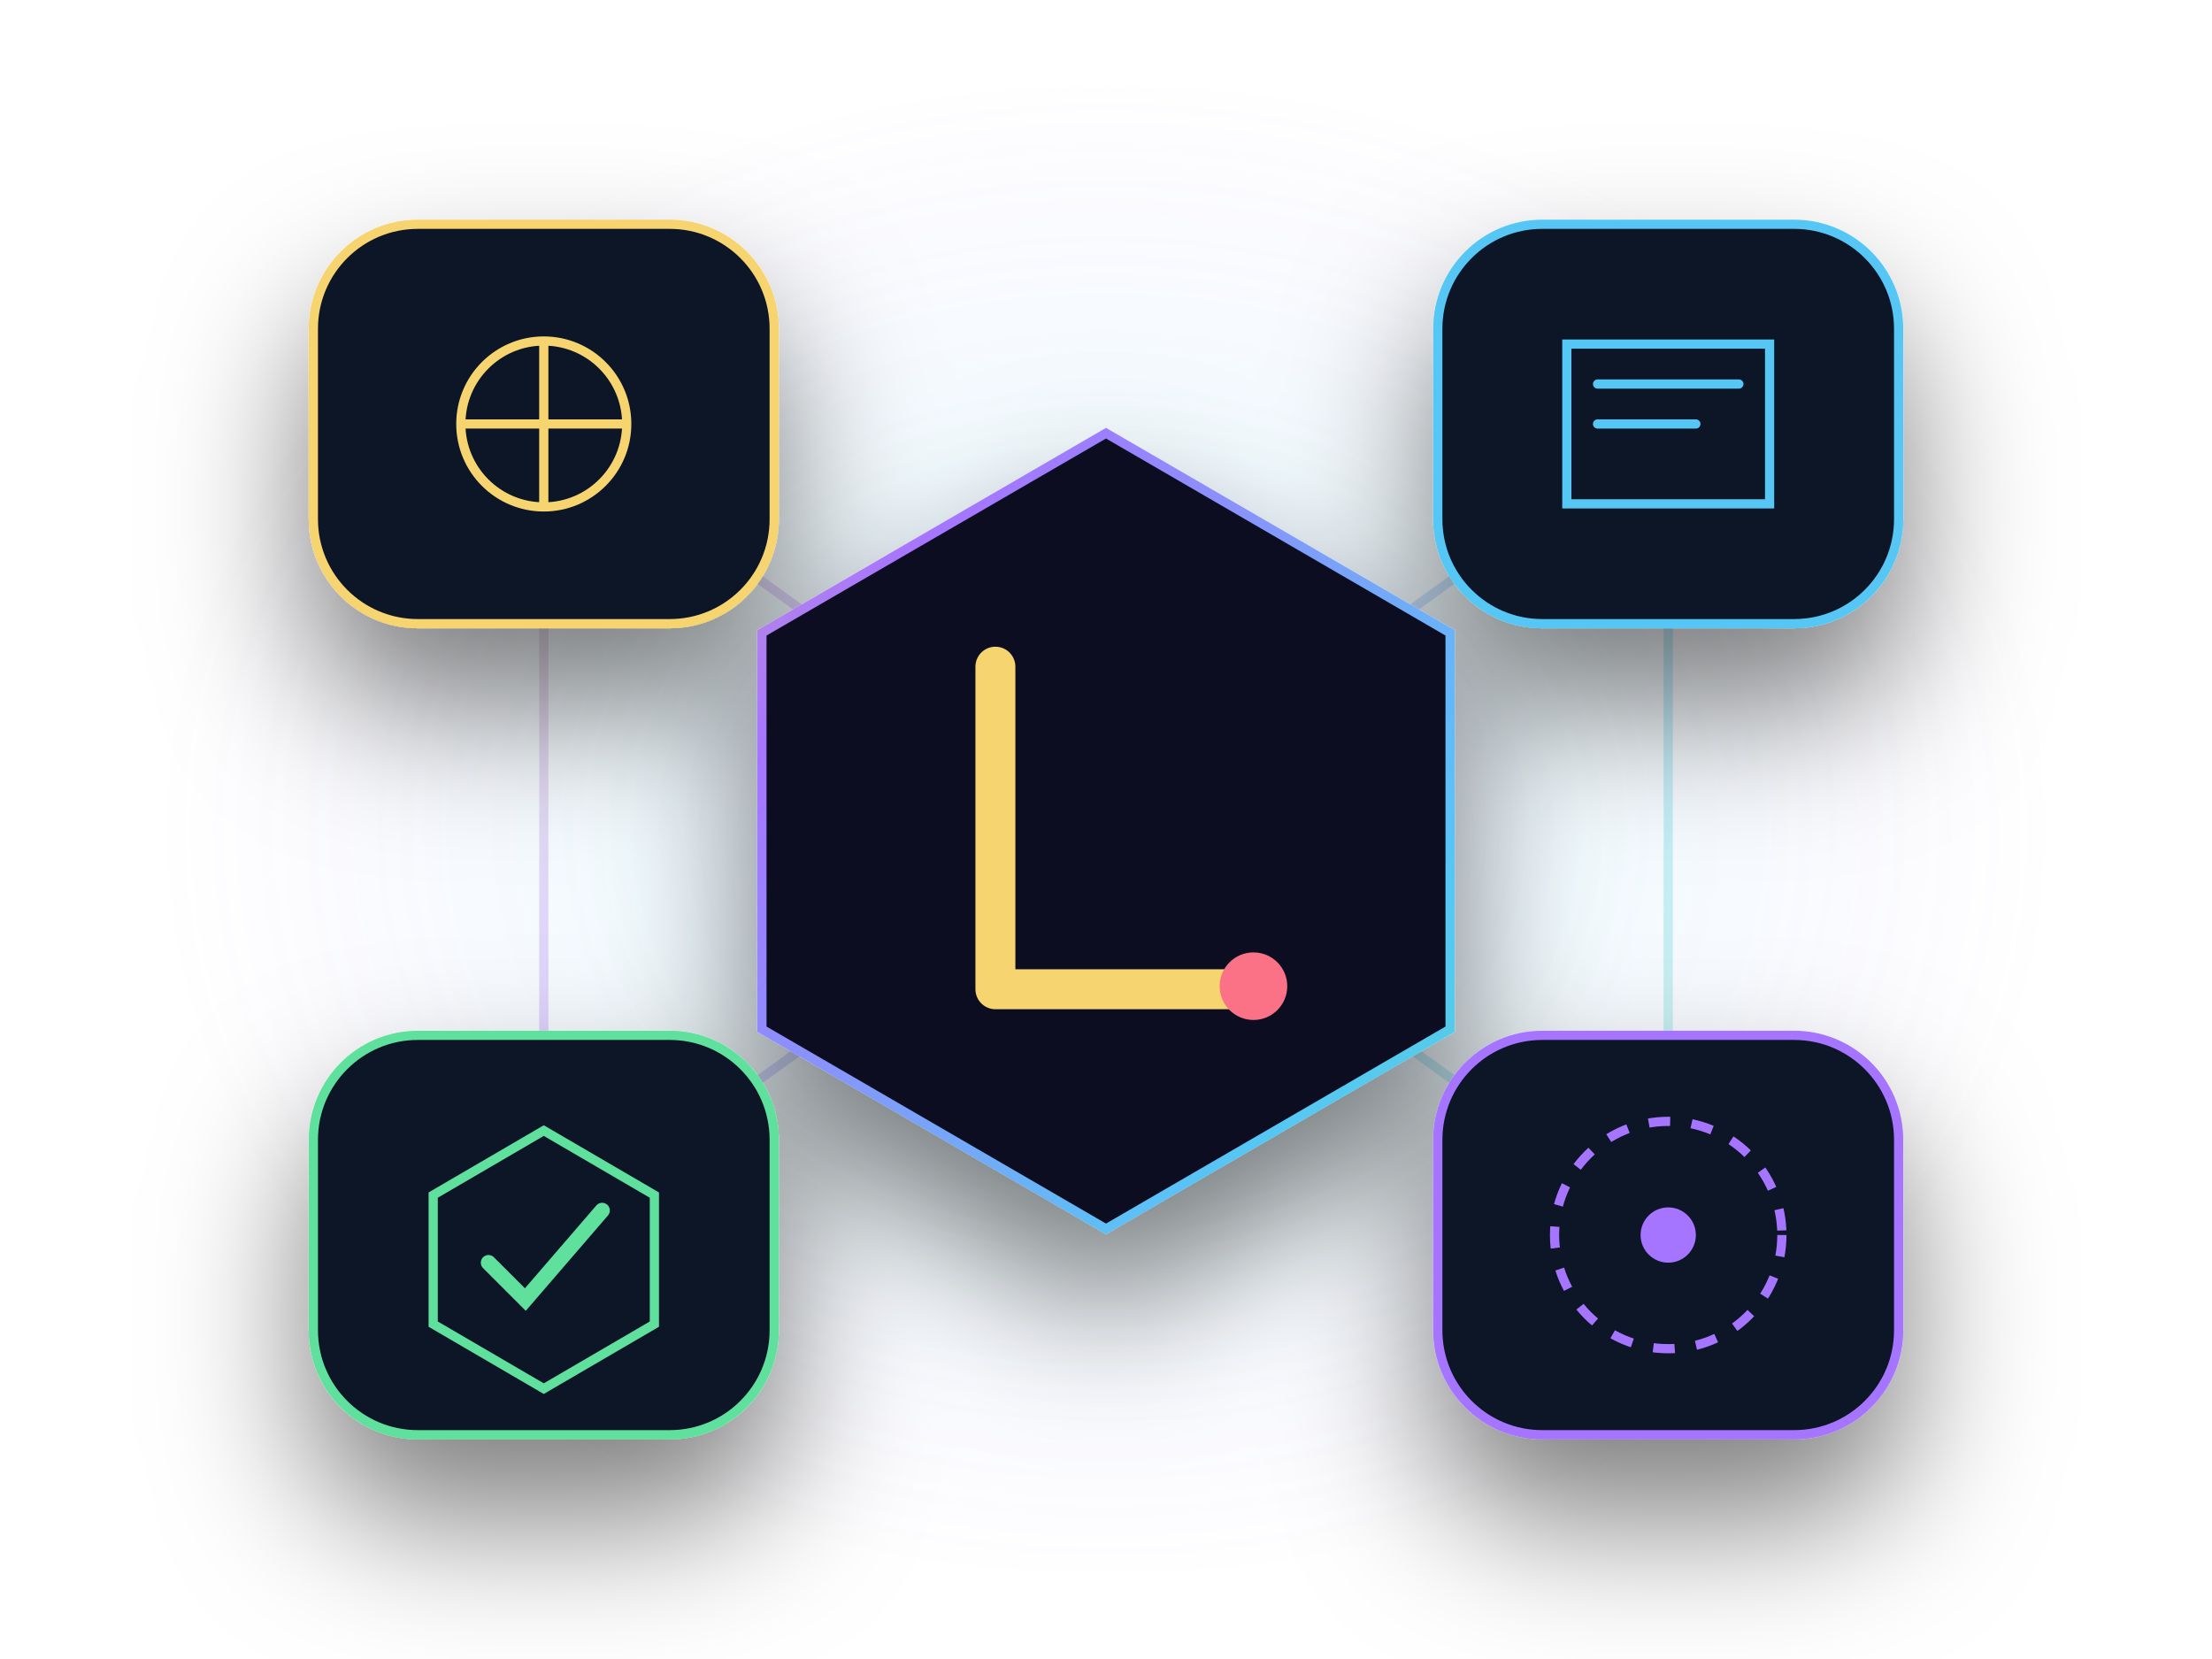
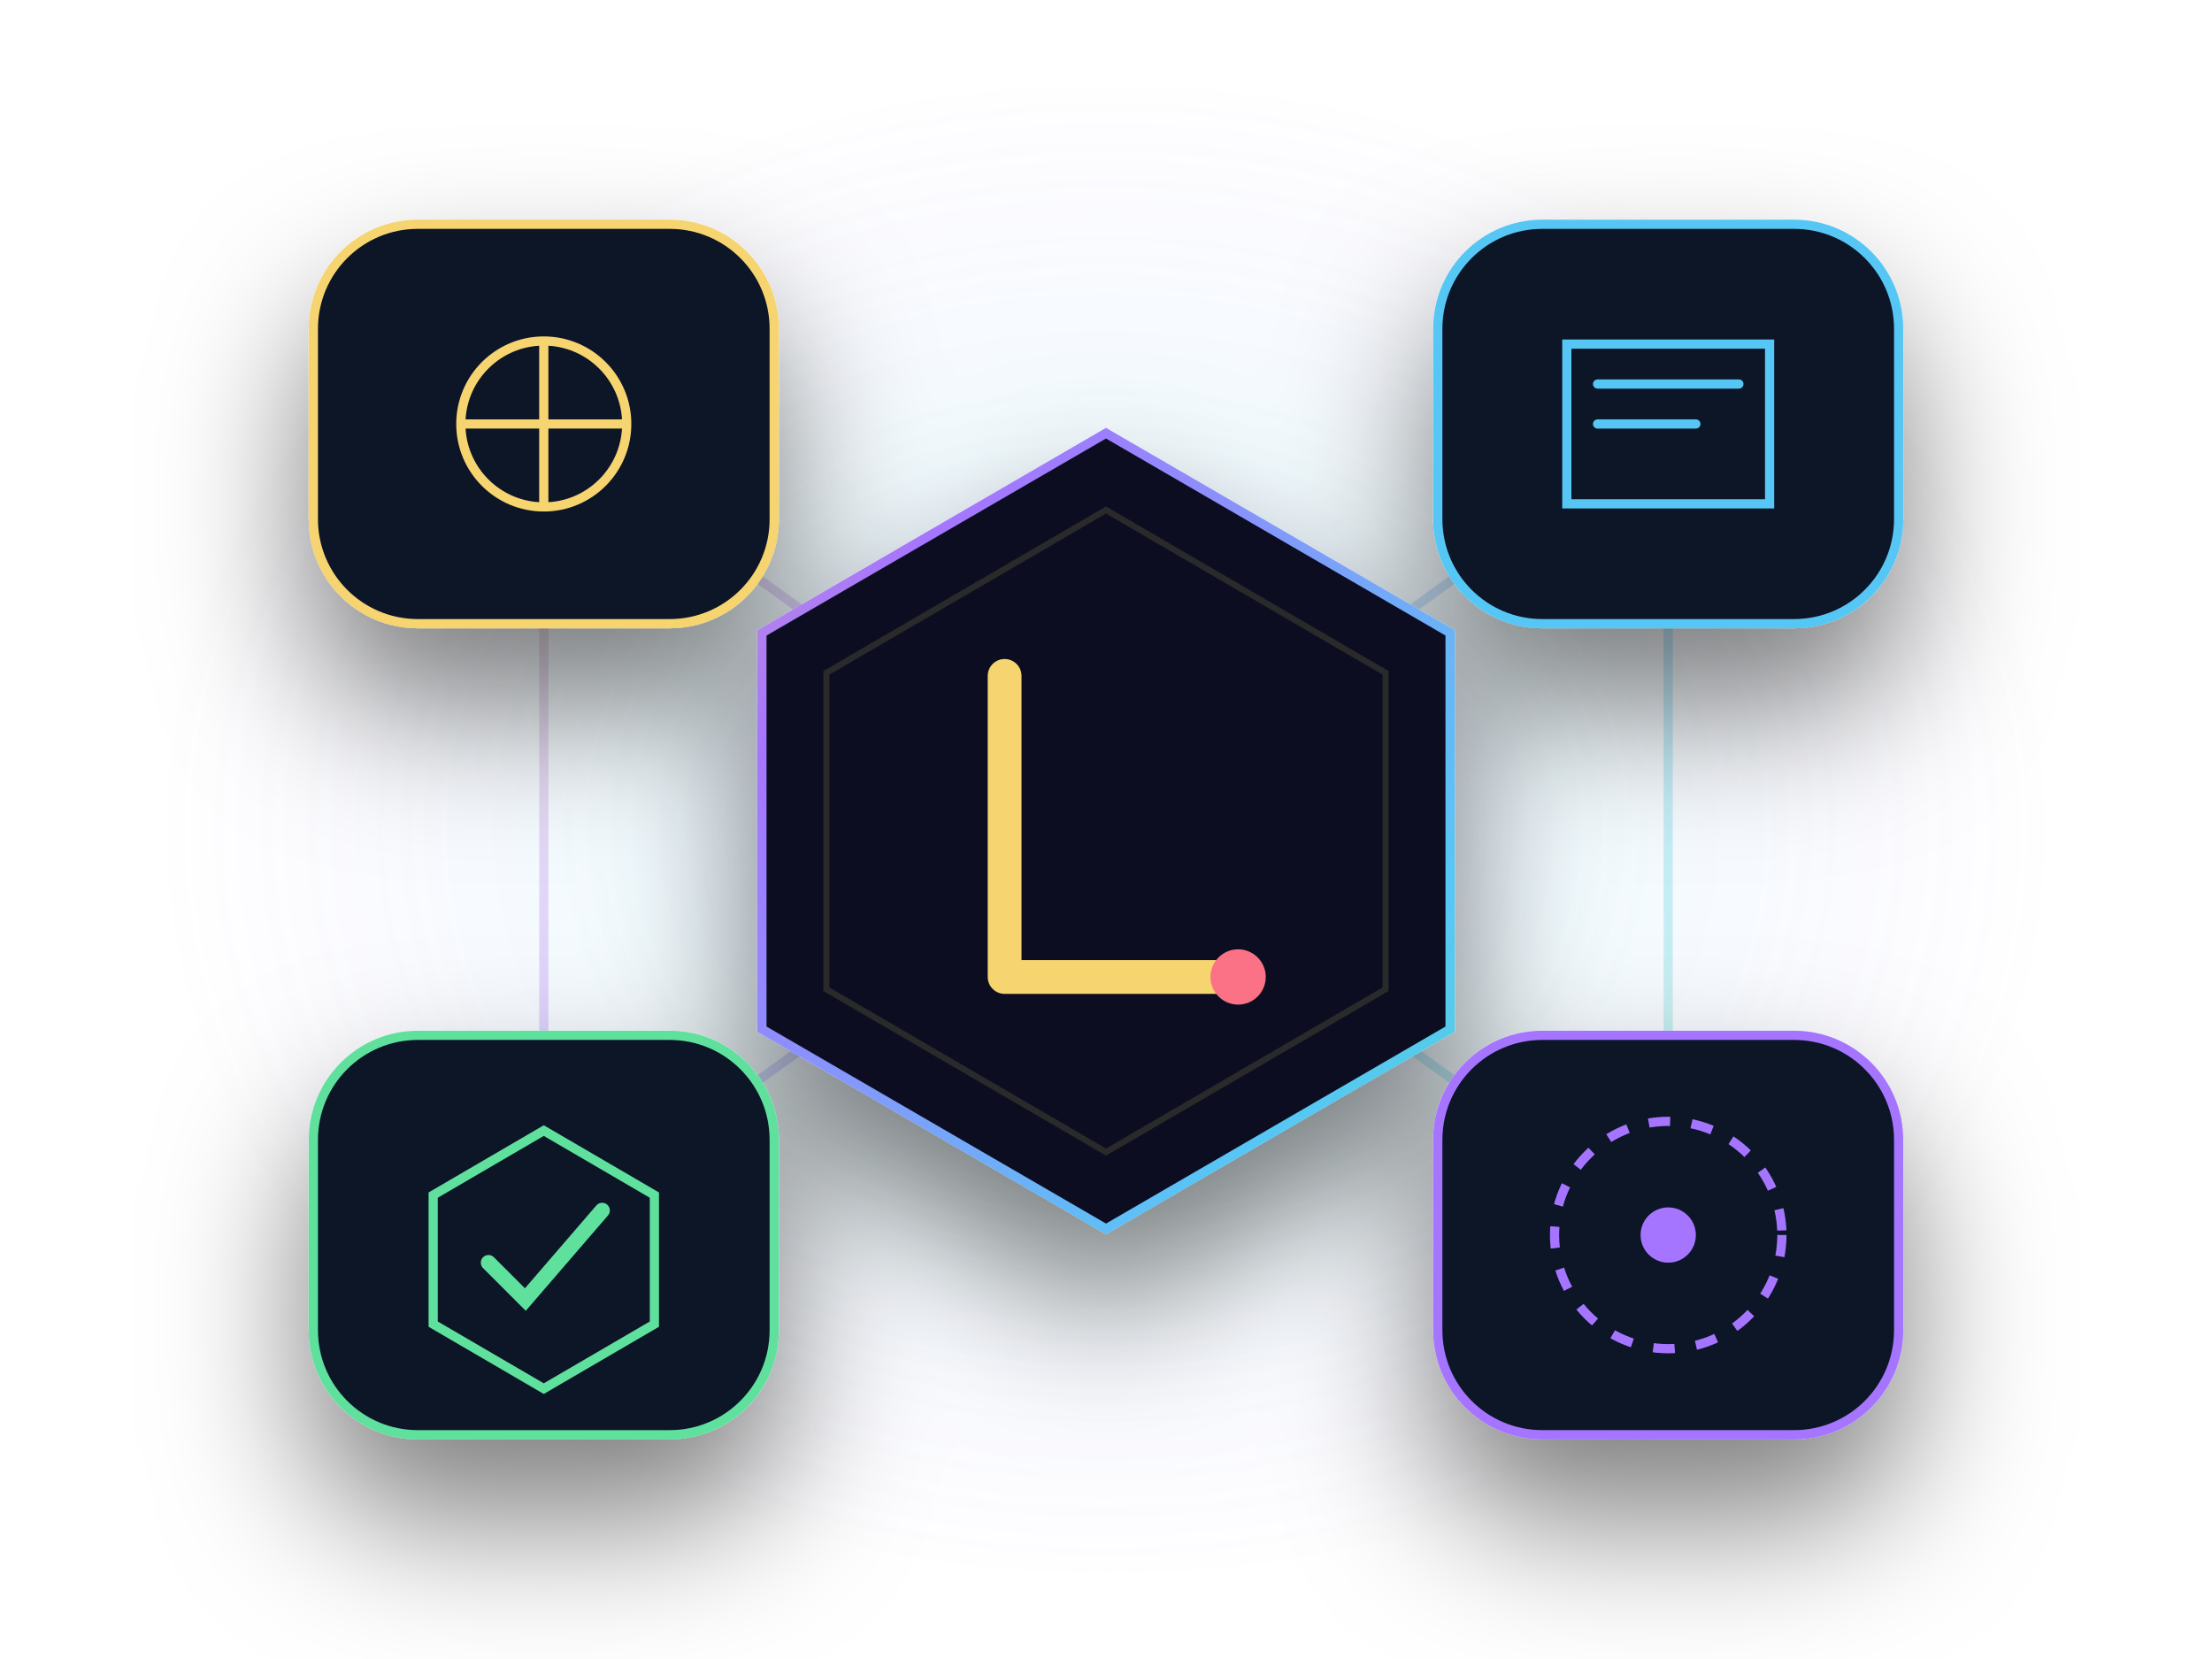
<svg xmlns="http://www.w3.org/2000/svg" width="2160" height="1620" shape-rendering="geometricPrecision" text-rendering="geometricPrecision" viewBox="0 0 720 540" fill="none">
  <defs>
    <linearGradient id="pn-line" x1="120" y1="95" x2="600" y2="460" gradientUnits="userSpaceOnUse">
      <stop stop-color="#F6D46F" />
      <stop offset=".32" stop-color="#A675FF" />
      <stop offset=".66" stop-color="#56C7F5" />
      <stop offset="1" stop-color="#5EE19D" />
    </linearGradient>
    <radialGradient id="pn-aura" cx="0" cy="0" r="1" gradientTransform="translate(360 270) rotate(90) scale(250 310)" gradientUnits="userSpaceOnUse">
      <stop stop-color="#8B5CF6" stop-opacity=".22" />
      <stop offset=".5" stop-color="#56C7F5" stop-opacity=".08" />
      <stop offset="1" stop-color="#8B5CF6" stop-opacity="0" />
    </radialGradient>
    <filter id="pn-shadow" x="-30%" y="-30%" width="160%" height="180%">
      <feDropShadow dx="0" dy="26" stdDeviation="24" flood-color="#000" flood-opacity=".5" />
    </filter>
  </defs>
  <ellipse cx="360" cy="270" rx="310" ry="242" fill="url(#pn-aura)" />
  <path d="M177 138 360 270l183-132M177 402l183-132 183 132M177 138v264M543 138v264" stroke="url(#pn-line)" stroke-opacity=".3" stroke-width="3" />
  <g filter="url(#pn-shadow)">
    <path d="m360 141 112 65v129l-112 65-112-65V206l112-65Z" fill="#0A1022" stroke="url(#pn-line)" stroke-width="3" />
-     <path d="M324 217v105h83" stroke="#F6D46F" stroke-width="13" stroke-linecap="round" stroke-linejoin="round" />
-     <circle cx="408" cy="321" r="11" fill="#FB7185" />
+     <path d="m360 166 91 53v103l-91 53-91-53V219l91-53Z" stroke="#F6D46F" stroke-opacity=".13" stroke-width="2" />
+     <path d="M327 220v98h75" stroke="#F6D46F" stroke-width="11" stroke-linecap="round" stroke-linejoin="round" />
+     <circle cx="403" cy="318" r="9" fill="#FB7185" />
    <g transform="translate(102 73)">
      <rect width="150" height="130" rx="34" fill="#0B1228" stroke="#F6D46F" stroke-width="3" />
      <circle cx="75" cy="65" r="27" stroke="#F6D46F" stroke-width="3" />
      <path d="M75 38v54M48 65h54" stroke="#F6D46F" stroke-width="3" />
    </g>
    <g transform="translate(468 73)">
      <rect width="150" height="130" rx="34" fill="#0B1228" stroke="#56C7F5" stroke-width="3" />
      <path d="M42 39h66v52H42z" stroke="#56C7F5" stroke-width="3" />
      <path d="M52 52h46M52 65h32" stroke="#56C7F5" stroke-width="3" stroke-linecap="round" />
    </g>
    <g transform="translate(102 337)">
      <rect width="150" height="130" rx="34" fill="#0B1228" stroke="#5EE19D" stroke-width="3" />
      <path d="m75 31 36 21v42l-36 21-36-21V52l36-21Z" stroke="#5EE19D" stroke-width="3" />
      <path d="m57 74 12 12 25-29" stroke="#5EE19D" stroke-width="5" stroke-linecap="round" />
    </g>
    <g transform="translate(468 337)">
      <rect width="150" height="130" rx="34" fill="#0B1228" stroke="#A675FF" stroke-width="3" />
      <circle cx="75" cy="65" r="37" stroke="#A675FF" stroke-width="3" stroke-dasharray="7 7" />
      <circle cx="75" cy="65" r="9" fill="#A675FF" />
    </g>
  </g>
</svg>
